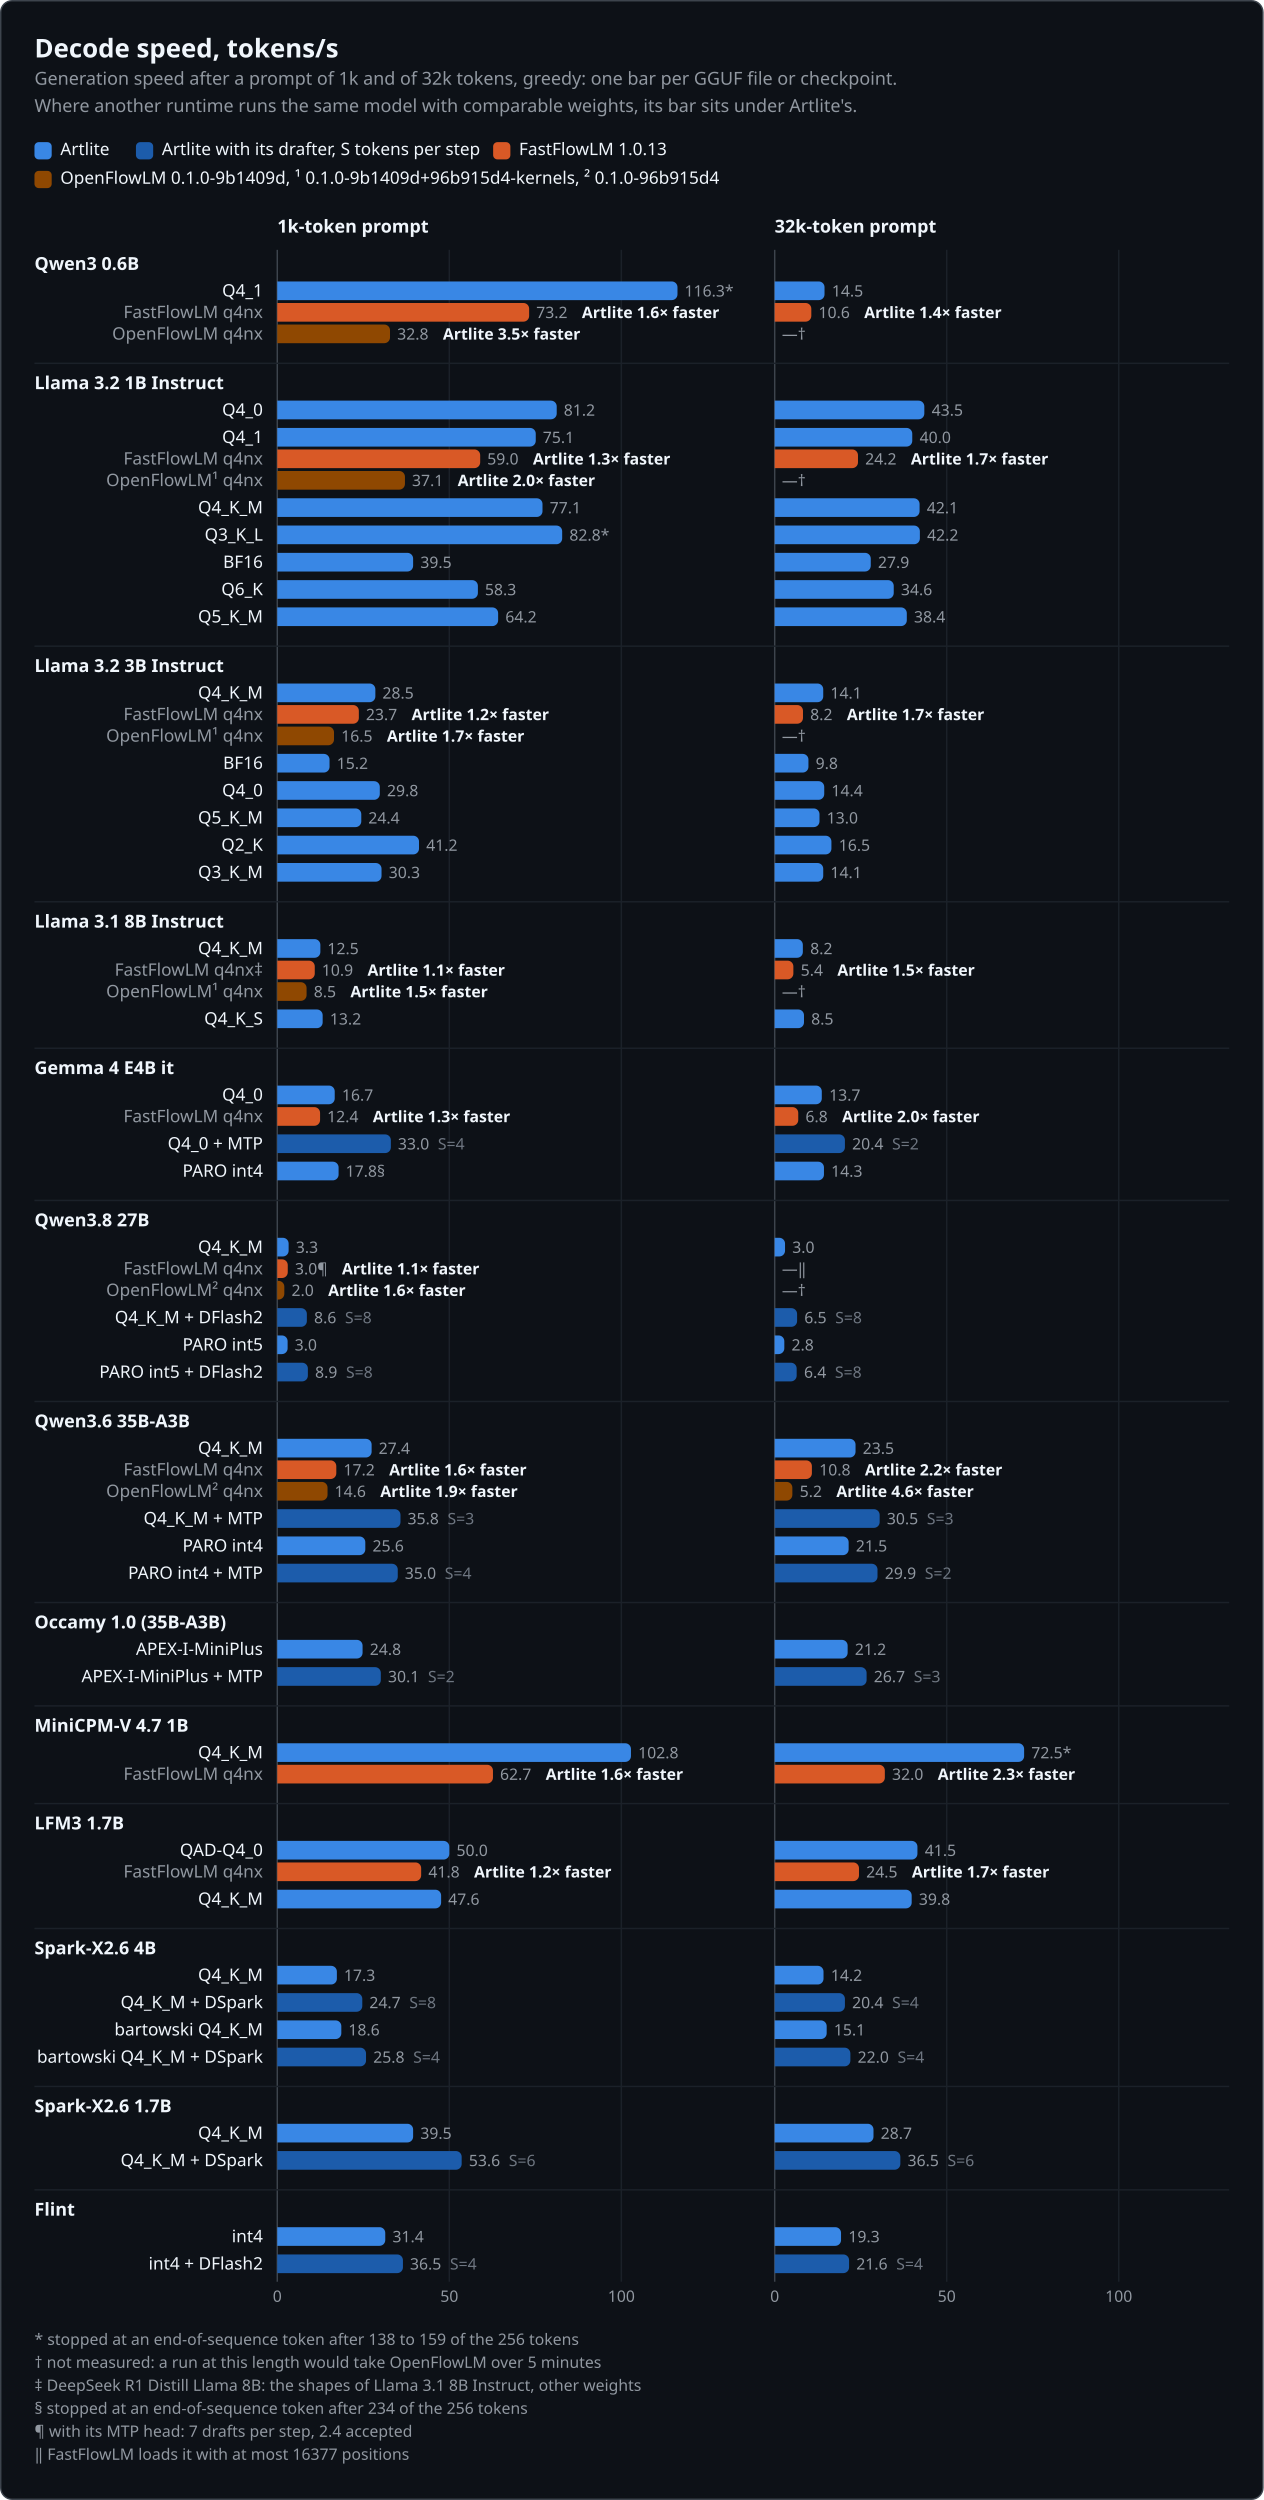
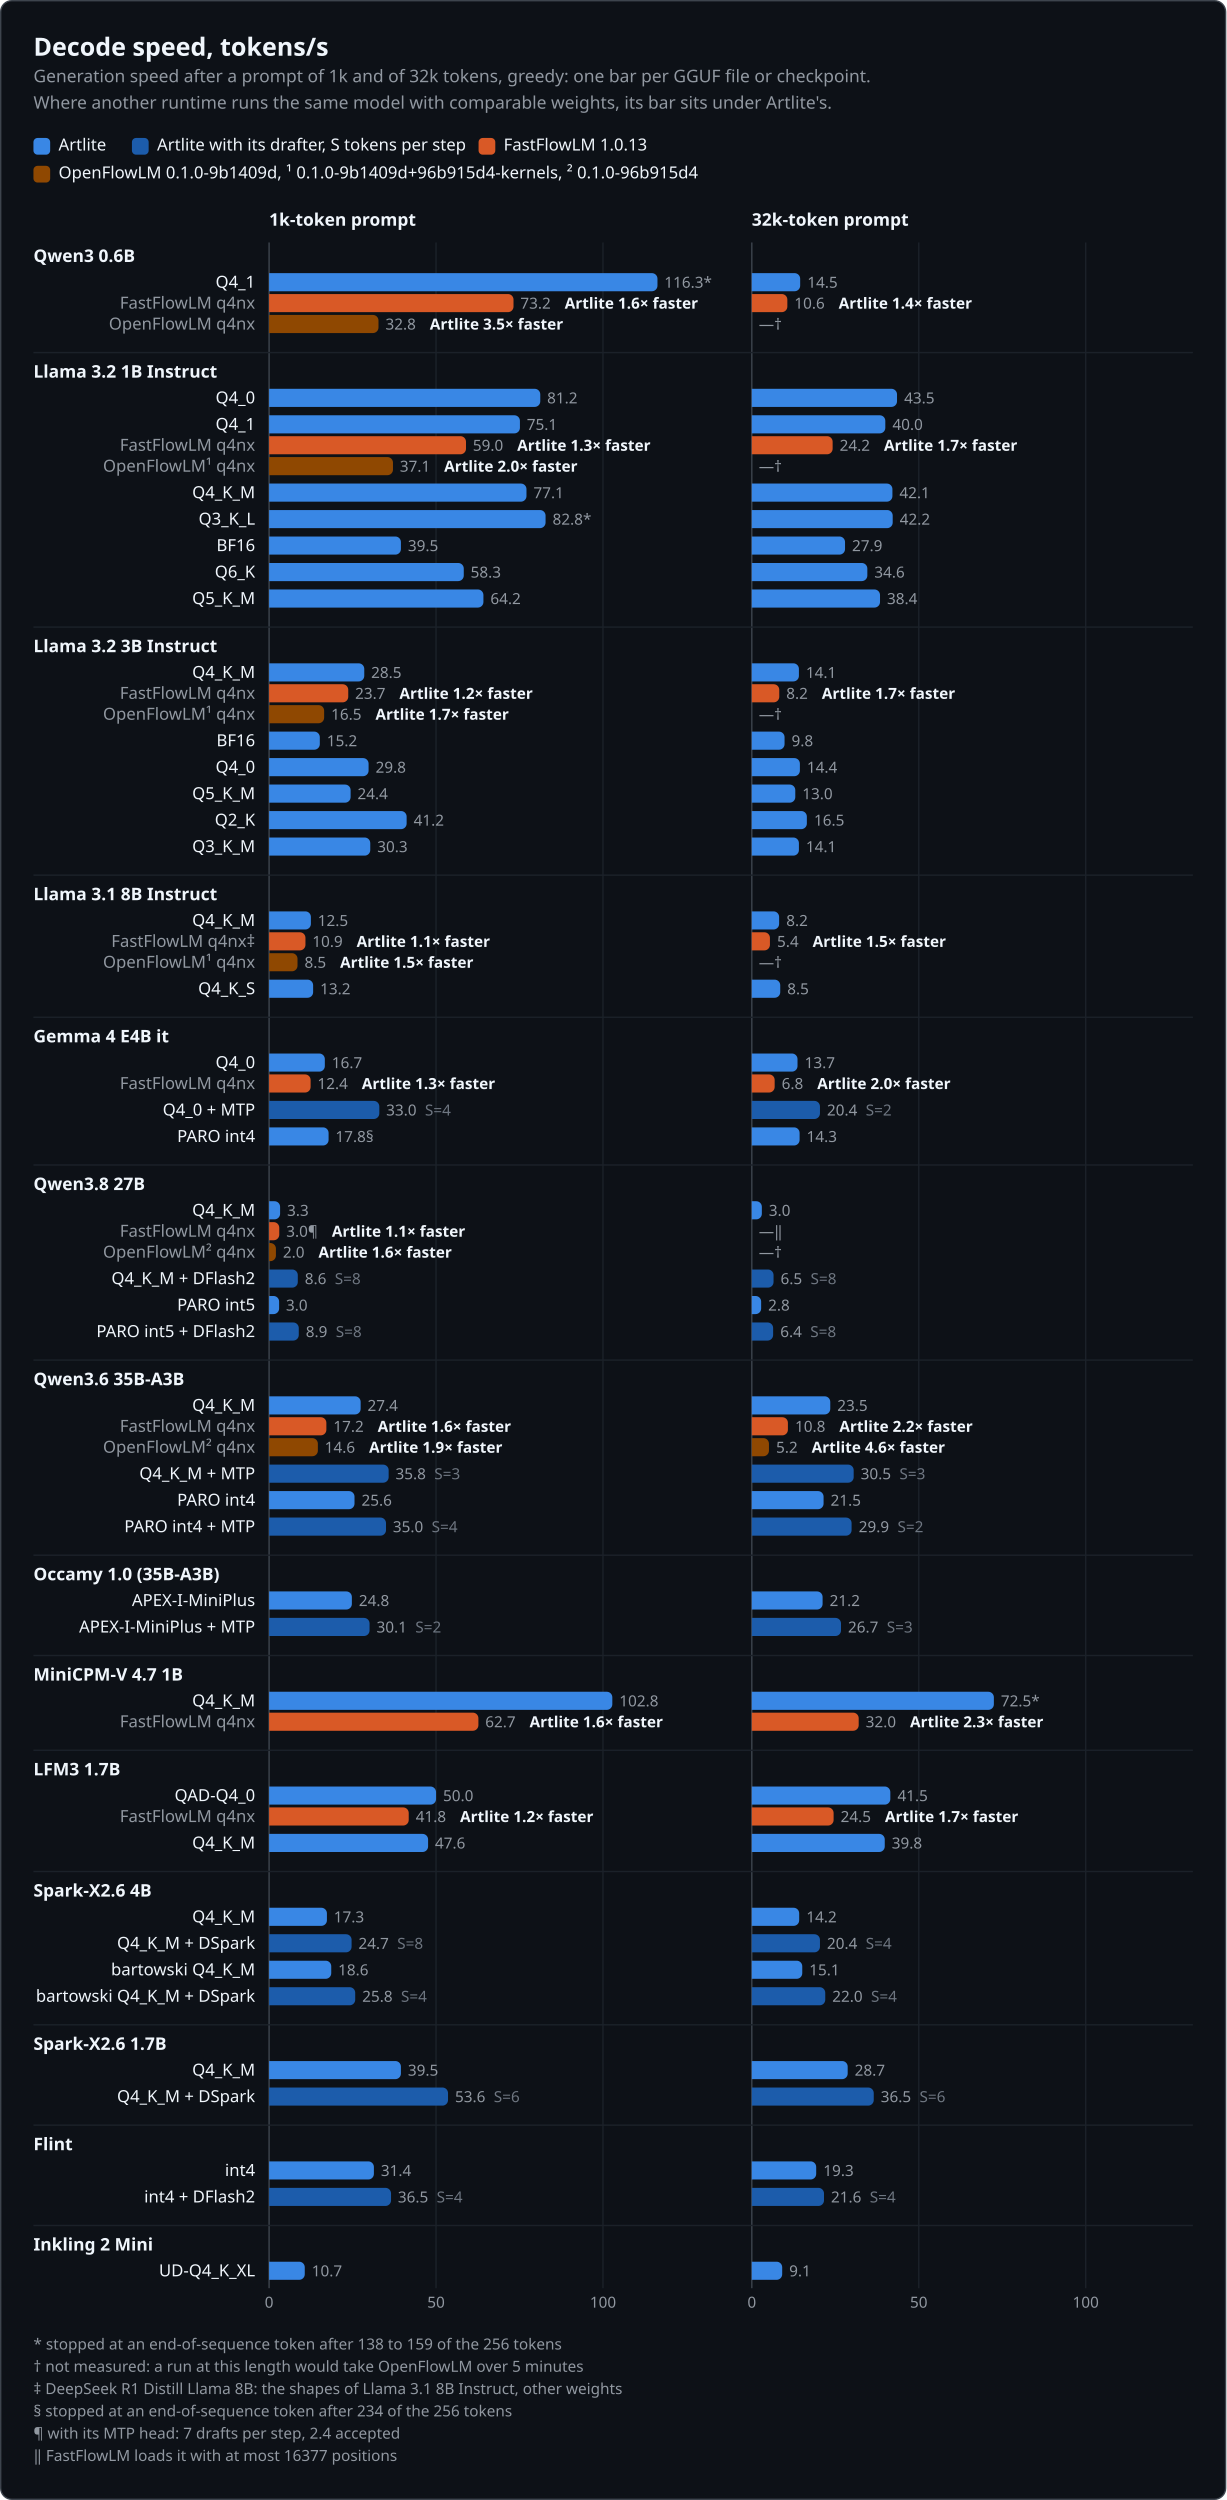
- <svg xmlns="http://www.w3.org/2000/svg" width="880" height="1741" viewBox="0 0 880 1741" role="img" aria-labelledby="t d">
+ <svg xmlns="http://www.w3.org/2000/svg" width="880" height="1794" viewBox="0 0 880 1794" role="img" aria-labelledby="t d">
  <style>text{font-family:-apple-system, BlinkMacSystemFont, "Segoe UI", "Noto Sans", Helvetica, Arial, sans-serif;font-size:11px;fill:#9198a1;font-variant-numeric:tabular-nums}.title{font-size:18px;font-weight:600;fill:#f0f6fc}.sub{font-size:12.5px}.h{font-size:12.5px;font-weight:600;fill:#f0f6fc}.lbl{font-size:12px;fill:#f0f6fc}.lbl2{font-size:12px}.strong{font-weight:600;fill:#f0f6fc}.muted{fill:#6e7681}.small{font-size:10px}.halo{paint-order:stroke;stroke:#0d1117;stroke-width:3px;stroke-linejoin:round}.grid{stroke:#1b2129}.axis{stroke:#3d444d}.guide{stroke:#2d333b}.bracket{stroke:#9198a1;fill:none}.ft{fill:#1c5cab}.detail{font-size:12px;font-weight:400;fill:#9198a1}.tile{fill:#1b2129;stroke:#9198a1;stroke-width:1}.cut{stroke:#9198a1;stroke-width:.75;fill:none}.f0{fill:#3987e5}.l0{stroke:#3987e5;stroke-width:2;fill:none;stroke-linejoin:round;stroke-linecap:round}.d0{fill:#3987e5;stroke:#0d1117;stroke-width:1.5}.b0{fill:#3987e5;fill-opacity:.16}.f1{fill:#d95926}.l1{stroke:#d95926;stroke-width:2;fill:none;stroke-linejoin:round;stroke-linecap:round}.d1{fill:#d95926;stroke:#0d1117;stroke-width:1.5}.b1{fill:#d95926;fill-opacity:.16}.f2{fill:#199e70}.l2{stroke:#199e70;stroke-width:2;fill:none;stroke-linejoin:round;stroke-linecap:round}.d2{fill:#199e70;stroke:#0d1117;stroke-width:1.5}.b2{fill:#199e70;fill-opacity:.16}.f3{fill:#8f4801}.l3{stroke:#8f4801;stroke-width:2;fill:none;stroke-linejoin:round;stroke-linecap:round}.d3{fill:#8f4801;stroke:#0d1117;stroke-width:1.5}.b3{fill:#8f4801;fill-opacity:.16}</style>
-   <rect x="0.5" y="0.5" width="879" height="1740" rx="8" fill="#0d1117" stroke="#3d444d" />
+   <rect x="0.5" y="0.5" width="879" height="1793" rx="8" fill="#0d1117" stroke="#3d444d" />
  <text x="24.0" y="40.0" class="title">Decode speed, tokens/s</text>
  <text x="24.0" y="59.0" class="sub">Generation speed after a prompt of 1k and of 32k tokens, greedy: one bar per GGUF file or checkpoint.</text>
  <text x="24.0" y="78.0" class="sub">Where another runtime runs the same model with comparable weights, its bar sits under Artlite's.</text>
  <rect x="24" y="99" width="12" height="12" rx="3" class="f0" />
  <text x="42.0" y="108.0" class="lbl">Artlite</text>
  <rect x="94.672" y="99" width="12" height="12" rx="3" class="ft" />
  <text x="112.7" y="108.0" class="lbl">Artlite with its drafter, S tokens per step</text>
  <rect x="343.424" y="99" width="12" height="12" rx="3" class="f1" />
  <text x="361.4" y="108.0" class="lbl">FastFlowLM 1.0.13</text>
  <rect x="24" y="119" width="12" height="12" rx="3" class="f3" />
  <text x="42.0" y="128.0" class="lbl">OpenFlowLM 0.1.0-9b1409d, ¹ 0.1.0-9b1409d+96b915d4-kernels, ² 0.1.0-96b915d4</text>
  <text x="193.1" y="162.0" class="h">1k-token prompt</text>
  <text x="539.5" y="162.0" class="h">32k-token prompt</text>
-   <line x1="193.1" y1="174.0" x2="193.1" y2="1589.0" class="axis" />
-   <text x="193.1" y="1603.0" text-anchor="middle">0</text>
-   <line x1="312.9" y1="174.0" x2="312.9" y2="1589.0" class="grid" />
-   <text x="312.9" y="1603.0" text-anchor="middle">50</text>
-   <line x1="432.7" y1="174.0" x2="432.7" y2="1589.0" class="grid" />
-   <text x="432.7" y="1603.0" text-anchor="middle">100</text>
-   <line x1="539.5" y1="174.0" x2="539.5" y2="1589.0" class="axis" />
-   <text x="539.5" y="1603.0" text-anchor="middle">0</text>
-   <line x1="659.3" y1="174.0" x2="659.3" y2="1589.0" class="grid" />
-   <text x="659.3" y="1603.0" text-anchor="middle">50</text>
-   <line x1="779.1" y1="174.0" x2="779.1" y2="1589.0" class="grid" />
-   <text x="779.1" y="1603.0" text-anchor="middle">100</text>
+   <line x1="193.1" y1="174.0" x2="193.1" y2="1642.0" class="axis" />
+   <text x="193.1" y="1656.0" text-anchor="middle">0</text>
+   <line x1="312.9" y1="174.0" x2="312.9" y2="1642.0" class="grid" />
+   <text x="312.9" y="1656.0" text-anchor="middle">50</text>
+   <line x1="432.7" y1="174.0" x2="432.7" y2="1642.0" class="grid" />
+   <text x="432.7" y="1656.0" text-anchor="middle">100</text>
+   <line x1="539.5" y1="174.0" x2="539.5" y2="1642.0" class="axis" />
+   <text x="539.5" y="1656.0" text-anchor="middle">0</text>
+   <line x1="659.3" y1="174.0" x2="659.3" y2="1642.0" class="grid" />
+   <text x="659.3" y="1656.0" text-anchor="middle">50</text>
+   <line x1="779.1" y1="174.0" x2="779.1" y2="1642.0" class="grid" />
+   <text x="779.1" y="1656.0" text-anchor="middle">100</text>
  <text x="24" y="188.0" class="h">Qwen3 0.6B</text>
  <text x="183.1" y="206.5" text-anchor="end" class="lbl">Q4_1</text>
  <path d="M193.1,196.0h274.7a4.0,4.0 0 0 1 4.0,4.0v5.0a4.0,4.0 0 0 1 -4.0,4.0h-274.7z" class="f0" />
  <text x="476.7" y="206.5">116.3*</text>
  <path d="M539.5,196.0h30.7a4.0,4.0 0 0 1 4.0,4.0v5.0a4.0,4.0 0 0 1 -4.0,4.0h-30.7z" class="f0" />
  <text x="579.3" y="206.5">14.5</text>
  <text x="183.1" y="221.5" text-anchor="end" class="lbl2">FastFlowLM q4nx</text>
  <path d="M193.1,211.0h171.4a4.0,4.0 0 0 1 4.0,4.0v5.0a4.0,4.0 0 0 1 -4.0,4.0h-171.4z" class="f1" />
  <text x="373.4" y="221.5">73.2<tspan dx="10" class="strong">Artlite 1.6× faster</tspan>
  </text>
  <path d="M539.5,211.0h21.5a4.0,4.0 0 0 1 4.0,4.0v5.0a4.0,4.0 0 0 1 -4.0,4.0h-21.5z" class="f1" />
  <text x="570.0" y="221.5">10.6<tspan dx="10" class="strong">Artlite 1.4× faster</tspan>
  </text>
  <text x="183.1" y="236.5" text-anchor="end" class="lbl2">OpenFlowLM q4nx</text>
  <path d="M193.1,226.0h74.5a4.0,4.0 0 0 1 4.0,4.0v5.0a4.0,4.0 0 0 1 -4.0,4.0h-74.5z" class="f3" />
  <text x="276.6" y="236.5">32.8<tspan dx="10" class="strong">Artlite 3.5× faster</tspan>
  </text>
  <text x="544.5" y="236.5">—†</text>
  <line x1="24" y1="253.0" x2="856" y2="253.0" class="grid" />
  <text x="24" y="271.0" class="h">Llama 3.2 1B Instruct</text>
  <text x="183.1" y="289.5" text-anchor="end" class="lbl">Q4_0</text>
  <path d="M193.1,279.0h190.6a4.0,4.0 0 0 1 4.0,4.0v5.0a4.0,4.0 0 0 1 -4.0,4.0h-190.6z" class="f0" />
  <text x="392.6" y="289.5">81.2</text>
  <path d="M539.5,279.0h100.2a4.0,4.0 0 0 1 4.0,4.0v5.0a4.0,4.0 0 0 1 -4.0,4.0h-100.2z" class="f0" />
  <text x="648.8" y="289.5">43.5</text>
  <text x="183.1" y="308.5" text-anchor="end" class="lbl">Q4_1</text>
  <path d="M193.1,298.0h176.0a4.0,4.0 0 0 1 4.0,4.0v5.0a4.0,4.0 0 0 1 -4.0,4.0h-176.0z" class="f0" />
  <text x="378.0" y="308.5">75.1</text>
  <path d="M539.5,298.0h91.8a4.0,4.0 0 0 1 4.0,4.0v5.0a4.0,4.0 0 0 1 -4.0,4.0h-91.8z" class="f0" />
  <text x="640.4" y="308.5">40.0</text>
  <text x="183.1" y="323.5" text-anchor="end" class="lbl2">FastFlowLM q4nx</text>
  <path d="M193.1,313.0h137.3a4.0,4.0 0 0 1 4.0,4.0v5.0a4.0,4.0 0 0 1 -4.0,4.0h-137.3z" class="f1" />
  <text x="339.3" y="323.5">59.0<tspan dx="10" class="strong">Artlite 1.3× faster</tspan>
  </text>
  <path d="M539.5,313.0h54.0a4.0,4.0 0 0 1 4.0,4.0v5.0a4.0,4.0 0 0 1 -4.0,4.0h-54.0z" class="f1" />
  <text x="602.5" y="323.5">24.2<tspan dx="10" class="strong">Artlite 1.7× faster</tspan>
  </text>
  <text x="183.1" y="338.5" text-anchor="end" class="lbl2">OpenFlowLM¹ q4nx</text>
  <path d="M193.1,328.0h84.9a4.0,4.0 0 0 1 4.0,4.0v5.0a4.0,4.0 0 0 1 -4.0,4.0h-84.9z" class="f3" />
  <text x="286.9" y="338.5">37.1<tspan dx="10" class="strong">Artlite 2.0× faster</tspan>
  </text>
  <text x="544.5" y="338.5">—†</text>
  <text x="183.1" y="357.5" text-anchor="end" class="lbl">Q4_K_M</text>
  <path d="M193.1,347.0h180.7a4.0,4.0 0 0 1 4.0,4.0v5.0a4.0,4.0 0 0 1 -4.0,4.0h-180.7z" class="f0" />
  <text x="382.8" y="357.5">77.1</text>
  <path d="M539.5,347.0h96.9a4.0,4.0 0 0 1 4.0,4.0v5.0a4.0,4.0 0 0 1 -4.0,4.0h-96.9z" class="f0" />
  <text x="645.4" y="357.5">42.1</text>
  <text x="183.1" y="376.5" text-anchor="end" class="lbl">Q3_K_L</text>
  <path d="M193.1,366.0h194.4a4.0,4.0 0 0 1 4.0,4.0v5.0a4.0,4.0 0 0 1 -4.0,4.0h-194.4z" class="f0" />
  <text x="396.5" y="376.5">82.8*</text>
  <path d="M539.5,366.0h97.1a4.0,4.0 0 0 1 4.0,4.0v5.0a4.0,4.0 0 0 1 -4.0,4.0h-97.1z" class="f0" />
  <text x="645.6" y="376.5">42.2</text>
  <text x="183.1" y="395.5" text-anchor="end" class="lbl">BF16</text>
  <path d="M193.1,385.0h90.6a4.0,4.0 0 0 1 4.0,4.0v5.0a4.0,4.0 0 0 1 -4.0,4.0h-90.6z" class="f0" />
  <text x="292.7" y="395.5">39.5</text>
  <path d="M539.5,385.0h62.9a4.0,4.0 0 0 1 4.0,4.0v5.0a4.0,4.0 0 0 1 -4.0,4.0h-62.9z" class="f0" />
  <text x="611.4" y="395.5">27.9</text>
  <text x="183.1" y="414.5" text-anchor="end" class="lbl">Q6_K</text>
  <path d="M193.1,404.0h135.7a4.0,4.0 0 0 1 4.0,4.0v5.0a4.0,4.0 0 0 1 -4.0,4.0h-135.7z" class="f0" />
  <text x="337.7" y="414.5">58.3</text>
  <path d="M539.5,404.0h78.9a4.0,4.0 0 0 1 4.0,4.0v5.0a4.0,4.0 0 0 1 -4.0,4.0h-78.9z" class="f0" />
  <text x="627.4" y="414.5">34.6</text>
  <text x="183.1" y="433.5" text-anchor="end" class="lbl">Q5_K_M</text>
  <path d="M193.1,423.0h149.8a4.0,4.0 0 0 1 4.0,4.0v5.0a4.0,4.0 0 0 1 -4.0,4.0h-149.8z" class="f0" />
  <text x="351.9" y="433.5">64.2</text>
  <path d="M539.5,423.0h88.0a4.0,4.0 0 0 1 4.0,4.0v5.0a4.0,4.0 0 0 1 -4.0,4.0h-88.0z" class="f0" />
  <text x="636.5" y="433.5">38.4</text>
  <line x1="24" y1="450.0" x2="856" y2="450.0" class="grid" />
  <text x="24" y="468.0" class="h">Llama 3.2 3B Instruct</text>
  <text x="183.1" y="486.5" text-anchor="end" class="lbl">Q4_K_M</text>
  <path d="M193.1,476.0h64.3a4.0,4.0 0 0 1 4.0,4.0v5.0a4.0,4.0 0 0 1 -4.0,4.0h-64.3z" class="f0" />
  <text x="266.3" y="486.5">28.5</text>
  <path d="M539.5,476.0h29.8a4.0,4.0 0 0 1 4.0,4.0v5.0a4.0,4.0 0 0 1 -4.0,4.0h-29.8z" class="f0" />
  <text x="578.3" y="486.5">14.1</text>
  <text x="183.1" y="501.5" text-anchor="end" class="lbl2">FastFlowLM q4nx</text>
  <path d="M193.1,491.0h52.8a4.0,4.0 0 0 1 4.0,4.0v5.0a4.0,4.0 0 0 1 -4.0,4.0h-52.8z" class="f1" />
  <text x="254.8" y="501.5">23.7<tspan dx="10" class="strong">Artlite 1.2× faster</tspan>
  </text>
  <path d="M539.5,491.0h15.7a4.0,4.0 0 0 1 4.0,4.0v5.0a4.0,4.0 0 0 1 -4.0,4.0h-15.7z" class="f1" />
  <text x="564.2" y="501.5">8.2<tspan dx="10" class="strong">Artlite 1.7× faster</tspan>
  </text>
  <text x="183.1" y="516.5" text-anchor="end" class="lbl2">OpenFlowLM¹ q4nx</text>
  <path d="M193.1,506.0h35.5a4.0,4.0 0 0 1 4.0,4.0v5.0a4.0,4.0 0 0 1 -4.0,4.0h-35.5z" class="f3" />
  <text x="237.6" y="516.5">16.5<tspan dx="10" class="strong">Artlite 1.7× faster</tspan>
  </text>
  <text x="544.5" y="516.5">—†</text>
  <text x="183.1" y="535.5" text-anchor="end" class="lbl">BF16</text>
  <path d="M193.1,525.0h32.4a4.0,4.0 0 0 1 4.0,4.0v5.0a4.0,4.0 0 0 1 -4.0,4.0h-32.4z" class="f0" />
  <text x="234.5" y="535.5">15.2</text>
  <path d="M539.5,525.0h19.5a4.0,4.0 0 0 1 4.0,4.0v5.0a4.0,4.0 0 0 1 -4.0,4.0h-19.5z" class="f0" />
  <text x="568.0" y="535.5">9.8</text>
  <text x="183.1" y="554.5" text-anchor="end" class="lbl">Q4_0</text>
  <path d="M193.1,544.0h67.4a4.0,4.0 0 0 1 4.0,4.0v5.0a4.0,4.0 0 0 1 -4.0,4.0h-67.4z" class="f0" />
  <text x="269.5" y="554.5">29.8</text>
  <path d="M539.5,544.0h30.5a4.0,4.0 0 0 1 4.0,4.0v5.0a4.0,4.0 0 0 1 -4.0,4.0h-30.5z" class="f0" />
  <text x="579.0" y="554.5">14.4</text>
  <text x="183.1" y="573.5" text-anchor="end" class="lbl">Q5_K_M</text>
  <path d="M193.1,563.0h54.5a4.0,4.0 0 0 1 4.0,4.0v5.0a4.0,4.0 0 0 1 -4.0,4.0h-54.5z" class="f0" />
  <text x="256.5" y="573.5">24.4</text>
  <path d="M539.5,563.0h27.2a4.0,4.0 0 0 1 4.0,4.0v5.0a4.0,4.0 0 0 1 -4.0,4.0h-27.2z" class="f0" />
  <text x="575.7" y="573.5">13.0</text>
  <text x="183.1" y="592.5" text-anchor="end" class="lbl">Q2_K</text>
  <path d="M193.1,582.0h94.7a4.0,4.0 0 0 1 4.0,4.0v5.0a4.0,4.0 0 0 1 -4.0,4.0h-94.7z" class="f0" />
  <text x="296.8" y="592.5">41.2</text>
  <path d="M539.5,582.0h35.5a4.0,4.0 0 0 1 4.0,4.0v5.0a4.0,4.0 0 0 1 -4.0,4.0h-35.5z" class="f0" />
  <text x="584.1" y="592.5">16.5</text>
  <text x="183.1" y="611.5" text-anchor="end" class="lbl">Q3_K_M</text>
  <path d="M193.1,601.0h68.6a4.0,4.0 0 0 1 4.0,4.0v5.0a4.0,4.0 0 0 1 -4.0,4.0h-68.6z" class="f0" />
  <text x="270.7" y="611.5">30.3</text>
  <path d="M539.5,601.0h29.8a4.0,4.0 0 0 1 4.0,4.0v5.0a4.0,4.0 0 0 1 -4.0,4.0h-29.8z" class="f0" />
  <text x="578.3" y="611.5">14.1</text>
  <line x1="24" y1="628.0" x2="856" y2="628.0" class="grid" />
  <text x="24" y="646.0" class="h">Llama 3.1 8B Instruct</text>
  <text x="183.1" y="664.5" text-anchor="end" class="lbl">Q4_K_M</text>
  <path d="M193.1,654.0h26.0a4.0,4.0 0 0 1 4.0,4.0v5.0a4.0,4.0 0 0 1 -4.0,4.0h-26.0z" class="f0" />
  <text x="228.0" y="664.5">12.5</text>
  <path d="M539.5,654.0h15.6a4.0,4.0 0 0 1 4.0,4.0v5.0a4.0,4.0 0 0 1 -4.0,4.0h-15.6z" class="f0" />
  <text x="564.2" y="664.5">8.2</text>
  <text x="183.1" y="679.5" text-anchor="end" class="lbl2">FastFlowLM q4nx‡</text>
  <path d="M193.1,669.0h22.1a4.0,4.0 0 0 1 4.0,4.0v5.0a4.0,4.0 0 0 1 -4.0,4.0h-22.1z" class="f1" />
  <text x="224.1" y="679.5">10.9<tspan dx="10" class="strong">Artlite 1.1× faster</tspan>
  </text>
  <path d="M539.5,669.0h9.0a4.0,4.0 0 0 1 4.0,4.0v5.0a4.0,4.0 0 0 1 -4.0,4.0h-9.0z" class="f1" />
  <text x="557.6" y="679.5">5.4<tspan dx="10" class="strong">Artlite 1.5× faster</tspan>
  </text>
  <text x="183.1" y="694.5" text-anchor="end" class="lbl2">OpenFlowLM¹ q4nx</text>
  <path d="M193.1,684.0h16.4a4.0,4.0 0 0 1 4.0,4.0v5.0a4.0,4.0 0 0 1 -4.0,4.0h-16.4z" class="f3" />
  <text x="218.5" y="694.5">8.5<tspan dx="10" class="strong">Artlite 1.5× faster</tspan>
  </text>
  <text x="544.5" y="694.5">—†</text>
  <text x="183.1" y="713.5" text-anchor="end" class="lbl">Q4_K_S</text>
  <path d="M193.1,703.0h27.6a4.0,4.0 0 0 1 4.0,4.0v5.0a4.0,4.0 0 0 1 -4.0,4.0h-27.6z" class="f0" />
  <text x="229.7" y="713.5">13.2</text>
  <path d="M539.5,703.0h16.4a4.0,4.0 0 0 1 4.0,4.0v5.0a4.0,4.0 0 0 1 -4.0,4.0h-16.4z" class="f0" />
  <text x="564.9" y="713.5">8.5</text>
  <line x1="24" y1="730.0" x2="856" y2="730.0" class="grid" />
  <text x="24" y="748.0" class="h">Gemma 4 E4B it</text>
  <text x="183.1" y="766.5" text-anchor="end" class="lbl">Q4_0</text>
  <path d="M193.1,756.0h36.0a4.0,4.0 0 0 1 4.0,4.0v5.0a4.0,4.0 0 0 1 -4.0,4.0h-36.0z" class="f0" />
  <text x="238.1" y="766.5">16.7</text>
  <path d="M539.5,756.0h28.8a4.0,4.0 0 0 1 4.0,4.0v5.0a4.0,4.0 0 0 1 -4.0,4.0h-28.8z" class="f0" />
  <text x="577.4" y="766.5">13.7</text>
  <text x="183.1" y="781.5" text-anchor="end" class="lbl2">FastFlowLM q4nx</text>
  <path d="M193.1,771.0h25.8a4.0,4.0 0 0 1 4.0,4.0v5.0a4.0,4.0 0 0 1 -4.0,4.0h-25.8z" class="f1" />
  <text x="227.8" y="781.5">12.4<tspan dx="10" class="strong">Artlite 1.3× faster</tspan>
  </text>
  <path d="M539.5,771.0h12.4a4.0,4.0 0 0 1 4.0,4.0v5.0a4.0,4.0 0 0 1 -4.0,4.0h-12.4z" class="f1" />
  <text x="560.9" y="781.5">6.8<tspan dx="10" class="strong">Artlite 2.0× faster</tspan>
  </text>
  <text x="183.1" y="800.5" text-anchor="end" class="lbl">Q4_0 + MTP</text>
  <path d="M193.1,790.0h75.1a4.0,4.0 0 0 1 4.0,4.0v5.0a4.0,4.0 0 0 1 -4.0,4.0h-75.1z" class="ft" />
  <text x="277.1" y="800.5">33.0<tspan dx="6" class="muted">S=4</tspan>
  </text>
  <path d="M539.5,790.0h44.9a4.0,4.0 0 0 1 4.0,4.0v5.0a4.0,4.0 0 0 1 -4.0,4.0h-44.9z" class="ft" />
  <text x="593.4" y="800.5">20.4<tspan dx="6" class="muted">S=2</tspan>
  </text>
  <text x="183.1" y="819.5" text-anchor="end" class="lbl">PARO int4</text>
  <path d="M193.1,809.0h38.7a4.0,4.0 0 0 1 4.0,4.0v5.0a4.0,4.0 0 0 1 -4.0,4.0h-38.7z" class="f0" />
  <text x="240.7" y="819.5">17.8§</text>
  <path d="M539.5,809.0h30.3a4.0,4.0 0 0 1 4.0,4.0v5.0a4.0,4.0 0 0 1 -4.0,4.0h-30.3z" class="f0" />
  <text x="578.8" y="819.5">14.3</text>
  <line x1="24" y1="836.0" x2="856" y2="836.0" class="grid" />
  <text x="24" y="854.0" class="h">Qwen3.8 27B</text>
  <text x="183.1" y="872.5" text-anchor="end" class="lbl">Q4_K_M</text>
  <path d="M193.1,862.0h3.9a4.0,4.0 0 0 1 4.0,4.0v5.0a4.0,4.0 0 0 1 -4.0,4.0h-3.9z" class="f0" />
  <text x="206.0" y="872.5">3.3</text>
  <path d="M539.5,862.0h3.2a4.0,4.0 0 0 1 4.0,4.0v5.0a4.0,4.0 0 0 1 -4.0,4.0h-3.2z" class="f0" />
  <text x="551.7" y="872.5">3.0</text>
  <text x="183.1" y="887.5" text-anchor="end" class="lbl2">FastFlowLM q4nx</text>
  <path d="M193.1,877.0h3.3a4.0,4.0 0 0 1 4.0,4.0v5.0a4.0,4.0 0 0 1 -4.0,4.0h-3.3z" class="f1" />
  <text x="205.4" y="887.5">3.0¶<tspan dx="10" class="strong">Artlite 1.1× faster</tspan>
  </text>
  <text x="544.5" y="887.5">—‖</text>
  <text x="183.1" y="902.5" text-anchor="end" class="lbl2">OpenFlowLM² q4nx</text>
  <path d="M193.1,892.0h0.9a4.0,4.0 0 0 1 4.0,4.0v5.0a4.0,4.0 0 0 1 -4.0,4.0h-0.9z" class="f3" />
  <text x="203.0" y="902.5">2.0<tspan dx="10" class="strong">Artlite 1.6× faster</tspan>
  </text>
  <text x="544.5" y="902.5">—†</text>
  <text x="183.1" y="921.5" text-anchor="end" class="lbl">Q4_K_M + DFlash2</text>
  <path d="M193.1,911.0h16.6a4.0,4.0 0 0 1 4.0,4.0v5.0a4.0,4.0 0 0 1 -4.0,4.0h-16.6z" class="ft" />
  <text x="218.7" y="921.5">8.6<tspan dx="6" class="muted">S=8</tspan>
  </text>
  <path d="M539.5,911.0h11.6a4.0,4.0 0 0 1 4.0,4.0v5.0a4.0,4.0 0 0 1 -4.0,4.0h-11.6z" class="ft" />
  <text x="560.1" y="921.5">6.5<tspan dx="6" class="muted">S=8</tspan>
  </text>
  <text x="183.1" y="940.5" text-anchor="end" class="lbl">PARO int5</text>
  <path d="M193.1,930.0h3.2a4.0,4.0 0 0 1 4.0,4.0v5.0a4.0,4.0 0 0 1 -4.0,4.0h-3.2z" class="f0" />
  <text x="205.2" y="940.5">3.0</text>
  <path d="M539.5,930.0h2.7a4.0,4.0 0 0 1 4.0,4.0v5.0a4.0,4.0 0 0 1 -4.0,4.0h-2.7z" class="f0" />
  <text x="551.2" y="940.5">2.8</text>
  <text x="183.1" y="959.5" text-anchor="end" class="lbl">PARO int5 + DFlash2</text>
  <path d="M193.1,949.0h17.3a4.0,4.0 0 0 1 4.0,4.0v5.0a4.0,4.0 0 0 1 -4.0,4.0h-17.3z" class="ft" />
  <text x="219.4" y="959.5">8.9<tspan dx="6" class="muted">S=8</tspan>
  </text>
  <path d="M539.5,949.0h11.3a4.0,4.0 0 0 1 4.0,4.0v5.0a4.0,4.0 0 0 1 -4.0,4.0h-11.3z" class="ft" />
  <text x="559.9" y="959.5">6.4<tspan dx="6" class="muted">S=8</tspan>
  </text>
  <line x1="24" y1="976.0" x2="856" y2="976.0" class="grid" />
  <text x="24" y="994.0" class="h">Qwen3.6 35B-A3B</text>
  <text x="183.1" y="1012.5" text-anchor="end" class="lbl">Q4_K_M</text>
  <path d="M193.1,1002.0h61.7a4.0,4.0 0 0 1 4.0,4.0v5.0a4.0,4.0 0 0 1 -4.0,4.0h-61.7z" class="f0" />
  <text x="263.7" y="1012.5">27.4</text>
  <path d="M539.5,1002.0h52.3a4.0,4.0 0 0 1 4.0,4.0v5.0a4.0,4.0 0 0 1 -4.0,4.0h-52.3z" class="f0" />
  <text x="600.8" y="1012.5">23.5</text>
  <text x="183.1" y="1027.5" text-anchor="end" class="lbl2">FastFlowLM q4nx</text>
  <path d="M193.1,1017.0h37.1a4.0,4.0 0 0 1 4.0,4.0v5.0a4.0,4.0 0 0 1 -4.0,4.0h-37.1z" class="f1" />
  <text x="239.2" y="1027.5">17.2<tspan dx="10" class="strong">Artlite 1.6× faster</tspan>
  </text>
  <path d="M539.5,1017.0h21.9a4.0,4.0 0 0 1 4.0,4.0v5.0a4.0,4.0 0 0 1 -4.0,4.0h-21.9z" class="f1" />
  <text x="570.5" y="1027.5">10.8<tspan dx="10" class="strong">Artlite 2.2× faster</tspan>
  </text>
  <text x="183.1" y="1042.5" text-anchor="end" class="lbl2">OpenFlowLM² q4nx</text>
  <path d="M193.1,1032.0h31.0a4.0,4.0 0 0 1 4.0,4.0v5.0a4.0,4.0 0 0 1 -4.0,4.0h-31.0z" class="f3" />
  <text x="233.0" y="1042.5">14.6<tspan dx="10" class="strong">Artlite 1.9× faster</tspan>
  </text>
  <path d="M539.5,1032.0h8.3a4.0,4.0 0 0 1 4.0,4.0v5.0a4.0,4.0 0 0 1 -4.0,4.0h-8.3z" class="f3" />
  <text x="556.9" y="1042.5">5.2<tspan dx="10" class="strong">Artlite 4.6× faster</tspan>
  </text>
  <text x="183.1" y="1061.5" text-anchor="end" class="lbl">Q4_K_M + MTP</text>
  <path d="M193.1,1051.0h81.8a4.0,4.0 0 0 1 4.0,4.0v5.0a4.0,4.0 0 0 1 -4.0,4.0h-81.8z" class="ft" />
  <text x="283.8" y="1061.5">35.8<tspan dx="6" class="muted">S=3</tspan>
  </text>
  <path d="M539.5,1051.0h69.1a4.0,4.0 0 0 1 4.0,4.0v5.0a4.0,4.0 0 0 1 -4.0,4.0h-69.1z" class="ft" />
  <text x="617.6" y="1061.5">30.5<tspan dx="6" class="muted">S=3</tspan>
  </text>
  <text x="183.1" y="1080.5" text-anchor="end" class="lbl">PARO int4</text>
  <path d="M193.1,1070.0h57.3a4.0,4.0 0 0 1 4.0,4.0v5.0a4.0,4.0 0 0 1 -4.0,4.0h-57.3z" class="f0" />
  <text x="259.4" y="1080.5">25.6</text>
  <path d="M539.5,1070.0h47.5a4.0,4.0 0 0 1 4.0,4.0v5.0a4.0,4.0 0 0 1 -4.0,4.0h-47.5z" class="f0" />
  <text x="596.0" y="1080.5">21.5</text>
  <text x="183.1" y="1099.5" text-anchor="end" class="lbl">PARO int4 + MTP</text>
  <path d="M193.1,1089.0h79.9a4.0,4.0 0 0 1 4.0,4.0v5.0a4.0,4.0 0 0 1 -4.0,4.0h-79.9z" class="ft" />
  <text x="281.9" y="1099.5">35.0<tspan dx="6" class="muted">S=4</tspan>
  </text>
  <path d="M539.5,1089.0h67.6a4.0,4.0 0 0 1 4.0,4.0v5.0a4.0,4.0 0 0 1 -4.0,4.0h-67.6z" class="ft" />
  <text x="616.2" y="1099.5">29.9<tspan dx="6" class="muted">S=2</tspan>
  </text>
  <line x1="24" y1="1116.0" x2="856" y2="1116.0" class="grid" />
  <text x="24" y="1134.0" class="h">Occamy 1.0 (35B-A3B)</text>
  <text x="183.1" y="1152.5" text-anchor="end" class="lbl">APEX-I-MiniPlus</text>
  <path d="M193.1,1142.0h55.4a4.0,4.0 0 0 1 4.0,4.0v5.0a4.0,4.0 0 0 1 -4.0,4.0h-55.4z" class="f0" />
  <text x="257.5" y="1152.5">24.8</text>
  <path d="M539.5,1142.0h46.8a4.0,4.0 0 0 1 4.0,4.0v5.0a4.0,4.0 0 0 1 -4.0,4.0h-46.8z" class="f0" />
  <text x="595.3" y="1152.5">21.2</text>
  <text x="183.1" y="1171.5" text-anchor="end" class="lbl">APEX-I-MiniPlus + MTP</text>
  <path d="M193.1,1161.0h68.1a4.0,4.0 0 0 1 4.0,4.0v5.0a4.0,4.0 0 0 1 -4.0,4.0h-68.1z" class="ft" />
  <text x="270.2" y="1171.5">30.1<tspan dx="6" class="muted">S=2</tspan>
  </text>
  <path d="M539.5,1161.0h60.0a4.0,4.0 0 0 1 4.0,4.0v5.0a4.0,4.0 0 0 1 -4.0,4.0h-60.0z" class="ft" />
  <text x="608.5" y="1171.5">26.7<tspan dx="6" class="muted">S=3</tspan>
  </text>
  <line x1="24" y1="1188.0" x2="856" y2="1188.0" class="grid" />
  <text x="24" y="1206.0" class="h">MiniCPM-V 4.7 1B</text>
  <text x="183.1" y="1224.5" text-anchor="end" class="lbl">Q4_K_M</text>
  <path d="M193.1,1214.0h242.3a4.0,4.0 0 0 1 4.0,4.0v5.0a4.0,4.0 0 0 1 -4.0,4.0h-242.3z" class="f0" />
  <text x="444.4" y="1224.5">102.8</text>
  <path d="M539.5,1214.0h169.7a4.0,4.0 0 0 1 4.0,4.0v5.0a4.0,4.0 0 0 1 -4.0,4.0h-169.7z" class="f0" />
  <text x="718.2" y="1224.5">72.5*</text>
  <text x="183.1" y="1239.5" text-anchor="end" class="lbl2">FastFlowLM q4nx</text>
  <path d="M193.1,1229.0h146.2a4.0,4.0 0 0 1 4.0,4.0v5.0a4.0,4.0 0 0 1 -4.0,4.0h-146.2z" class="f1" />
  <text x="348.2" y="1239.5">62.7<tspan dx="10" class="strong">Artlite 1.6× faster</tspan>
  </text>
  <path d="M539.5,1229.0h72.7a4.0,4.0 0 0 1 4.0,4.0v5.0a4.0,4.0 0 0 1 -4.0,4.0h-72.7z" class="f1" />
  <text x="621.2" y="1239.5">32.0<tspan dx="10" class="strong">Artlite 2.3× faster</tspan>
  </text>
  <line x1="24" y1="1256.0" x2="856" y2="1256.0" class="grid" />
  <text x="24" y="1274.0" class="h">LFM3 1.7B</text>
  <text x="183.1" y="1292.5" text-anchor="end" class="lbl">QAD-Q4_0</text>
  <path d="M193.1,1282.0h115.8a4.0,4.0 0 0 1 4.0,4.0v5.0a4.0,4.0 0 0 1 -4.0,4.0h-115.8z" class="f0" />
  <text x="317.9" y="1292.5">50.0</text>
  <path d="M539.5,1282.0h95.4a4.0,4.0 0 0 1 4.0,4.0v5.0a4.0,4.0 0 0 1 -4.0,4.0h-95.4z" class="f0" />
  <text x="644.0" y="1292.5">41.5</text>
  <text x="183.1" y="1307.5" text-anchor="end" class="lbl2">FastFlowLM q4nx</text>
  <path d="M193.1,1297.0h96.2a4.0,4.0 0 0 1 4.0,4.0v5.0a4.0,4.0 0 0 1 -4.0,4.0h-96.2z" class="f1" />
  <text x="298.3" y="1307.5">41.8<tspan dx="10" class="strong">Artlite 1.2× faster</tspan>
  </text>
  <path d="M539.5,1297.0h54.7a4.0,4.0 0 0 1 4.0,4.0v5.0a4.0,4.0 0 0 1 -4.0,4.0h-54.7z" class="f1" />
  <text x="603.2" y="1307.5">24.5<tspan dx="10" class="strong">Artlite 1.7× faster</tspan>
  </text>
  <text x="183.1" y="1326.5" text-anchor="end" class="lbl">Q4_K_M</text>
  <path d="M193.1,1316.0h110.1a4.0,4.0 0 0 1 4.0,4.0v5.0a4.0,4.0 0 0 1 -4.0,4.0h-110.1z" class="f0" />
  <text x="312.1" y="1326.5">47.6</text>
  <path d="M539.5,1316.0h91.4a4.0,4.0 0 0 1 4.0,4.0v5.0a4.0,4.0 0 0 1 -4.0,4.0h-91.4z" class="f0" />
  <text x="639.9" y="1326.5">39.8</text>
  <line x1="24" y1="1343.0" x2="856" y2="1343.0" class="grid" />
  <text x="24" y="1361.0" class="h">Spark-X2.6 4B</text>
  <text x="183.1" y="1379.5" text-anchor="end" class="lbl">Q4_K_M</text>
  <path d="M193.1,1369.0h37.5a4.0,4.0 0 0 1 4.0,4.0v5.0a4.0,4.0 0 0 1 -4.0,4.0h-37.5z" class="f0" />
  <text x="239.5" y="1379.5">17.3</text>
  <path d="M539.5,1369.0h30.0a4.0,4.0 0 0 1 4.0,4.0v5.0a4.0,4.0 0 0 1 -4.0,4.0h-30.0z" class="f0" />
  <text x="578.6" y="1379.5">14.2</text>
  <text x="183.1" y="1398.5" text-anchor="end" class="lbl">Q4_K_M + DSpark</text>
  <path d="M193.1,1388.0h55.2a4.0,4.0 0 0 1 4.0,4.0v5.0a4.0,4.0 0 0 1 -4.0,4.0h-55.2z" class="ft" />
  <text x="257.2" y="1398.5">24.7<tspan dx="6" class="muted">S=8</tspan>
  </text>
  <path d="M539.5,1388.0h44.9a4.0,4.0 0 0 1 4.0,4.0v5.0a4.0,4.0 0 0 1 -4.0,4.0h-44.9z" class="ft" />
  <text x="593.4" y="1398.5">20.4<tspan dx="6" class="muted">S=4</tspan>
  </text>
  <text x="183.1" y="1417.5" text-anchor="end" class="lbl">bartowski Q4_K_M</text>
  <path d="M193.1,1407.0h40.6a4.0,4.0 0 0 1 4.0,4.0v5.0a4.0,4.0 0 0 1 -4.0,4.0h-40.6z" class="f0" />
  <text x="242.6" y="1417.5">18.6</text>
  <path d="M539.5,1407.0h32.2a4.0,4.0 0 0 1 4.0,4.0v5.0a4.0,4.0 0 0 1 -4.0,4.0h-32.2z" class="f0" />
  <text x="580.7" y="1417.5">15.1</text>
  <text x="183.1" y="1436.5" text-anchor="end" class="lbl">bartowski Q4_K_M + DSpark</text>
  <path d="M193.1,1426.0h57.8a4.0,4.0 0 0 1 4.0,4.0v5.0a4.0,4.0 0 0 1 -4.0,4.0h-57.8z" class="ft" />
  <text x="259.9" y="1436.5">25.8<tspan dx="6" class="muted">S=4</tspan>
  </text>
  <path d="M539.5,1426.0h48.7a4.0,4.0 0 0 1 4.0,4.0v5.0a4.0,4.0 0 0 1 -4.0,4.0h-48.7z" class="ft" />
  <text x="597.2" y="1436.5">22.0<tspan dx="6" class="muted">S=4</tspan>
  </text>
  <line x1="24" y1="1453.0" x2="856" y2="1453.0" class="grid" />
  <text x="24" y="1471.0" class="h">Spark-X2.6 1.7B</text>
  <text x="183.1" y="1489.5" text-anchor="end" class="lbl">Q4_K_M</text>
  <path d="M193.1,1479.0h90.6a4.0,4.0 0 0 1 4.0,4.0v5.0a4.0,4.0 0 0 1 -4.0,4.0h-90.6z" class="f0" />
  <text x="292.7" y="1489.5">39.5</text>
  <path d="M539.5,1479.0h64.8a4.0,4.0 0 0 1 4.0,4.0v5.0a4.0,4.0 0 0 1 -4.0,4.0h-64.8z" class="f0" />
  <text x="613.3" y="1489.5">28.7</text>
  <text x="183.1" y="1508.5" text-anchor="end" class="lbl">Q4_K_M + DSpark</text>
  <path d="M193.1,1498.0h124.4a4.0,4.0 0 0 1 4.0,4.0v5.0a4.0,4.0 0 0 1 -4.0,4.0h-124.4z" class="ft" />
  <text x="326.5" y="1508.5">53.6<tspan dx="6" class="muted">S=6</tspan>
  </text>
  <path d="M539.5,1498.0h83.5a4.0,4.0 0 0 1 4.0,4.0v5.0a4.0,4.0 0 0 1 -4.0,4.0h-83.5z" class="ft" />
  <text x="632.0" y="1508.5">36.5<tspan dx="6" class="muted">S=6</tspan>
  </text>
  <line x1="24" y1="1525.0" x2="856" y2="1525.0" class="grid" />
  <text x="24" y="1543.0" class="h">Flint</text>
  <text x="183.1" y="1561.5" text-anchor="end" class="lbl">int4</text>
  <path d="M193.1,1551.0h71.2a4.0,4.0 0 0 1 4.0,4.0v5.0a4.0,4.0 0 0 1 -4.0,4.0h-71.2z" class="f0" />
  <text x="273.3" y="1561.5">31.4</text>
  <path d="M539.5,1551.0h42.2a4.0,4.0 0 0 1 4.0,4.0v5.0a4.0,4.0 0 0 1 -4.0,4.0h-42.2z" class="f0" />
  <text x="590.8" y="1561.5">19.3</text>
  <text x="183.1" y="1580.5" text-anchor="end" class="lbl">int4 + DFlash2</text>
  <path d="M193.1,1570.0h83.5a4.0,4.0 0 0 1 4.0,4.0v5.0a4.0,4.0 0 0 1 -4.0,4.0h-83.5z" class="ft" />
  <text x="285.5" y="1580.5">36.5<tspan dx="6" class="muted">S=4</tspan>
  </text>
  <path d="M539.5,1570.0h47.8a4.0,4.0 0 0 1 4.0,4.0v5.0a4.0,4.0 0 0 1 -4.0,4.0h-47.8z" class="ft" />
  <text x="596.3" y="1580.5">21.6<tspan dx="6" class="muted">S=4</tspan>
  </text>
-   <text x="24.0" y="1633.0">* stopped at an end-of-sequence token after 138 to 159 of the 256 tokens</text>
-   <text x="24.0" y="1649.0">† not measured: a run at this length would take OpenFlowLM over 5 minutes</text>
-   <text x="24.0" y="1665.0">‡ DeepSeek R1 Distill Llama 8B: the shapes of Llama 3.1 8B Instruct, other weights</text>
-   <text x="24.0" y="1681.0">§ stopped at an end-of-sequence token after 234 of the 256 tokens</text>
-   <text x="24.0" y="1697.0">¶ with its MTP head: 7 drafts per step, 2.4 accepted</text>
-   <text x="24.0" y="1713.0">‖ FastFlowLM loads it with at most 16377 positions</text>
+   <line x1="24" y1="1597.0" x2="856" y2="1597.0" class="grid" />
+   <text x="24" y="1615.0" class="h">Inkling 2 Mini</text>
+   <text x="183.1" y="1633.5" text-anchor="end" class="lbl">UD-Q4_K_XL</text>
+   <path d="M193.1,1623.0h21.6a4.0,4.0 0 0 1 4.0,4.0v5.0a4.0,4.0 0 0 1 -4.0,4.0h-21.6z" class="f0" />
+   <text x="223.7" y="1633.5">10.7</text>
+   <path d="M539.5,1623.0h17.8a4.0,4.0 0 0 1 4.0,4.0v5.0a4.0,4.0 0 0 1 -4.0,4.0h-17.8z" class="f0" />
+   <text x="566.3" y="1633.5">9.1</text>
+   <text x="24.0" y="1686.0">* stopped at an end-of-sequence token after 138 to 159 of the 256 tokens</text>
+   <text x="24.0" y="1702.0">† not measured: a run at this length would take OpenFlowLM over 5 minutes</text>
+   <text x="24.0" y="1718.0">‡ DeepSeek R1 Distill Llama 8B: the shapes of Llama 3.1 8B Instruct, other weights</text>
+   <text x="24.0" y="1734.0">§ stopped at an end-of-sequence token after 234 of the 256 tokens</text>
+   <text x="24.0" y="1750.0">¶ with its MTP head: 7 drafts per step, 2.4 accepted</text>
+   <text x="24.0" y="1766.0">‖ FastFlowLM loads it with at most 16377 positions</text>
</svg>
